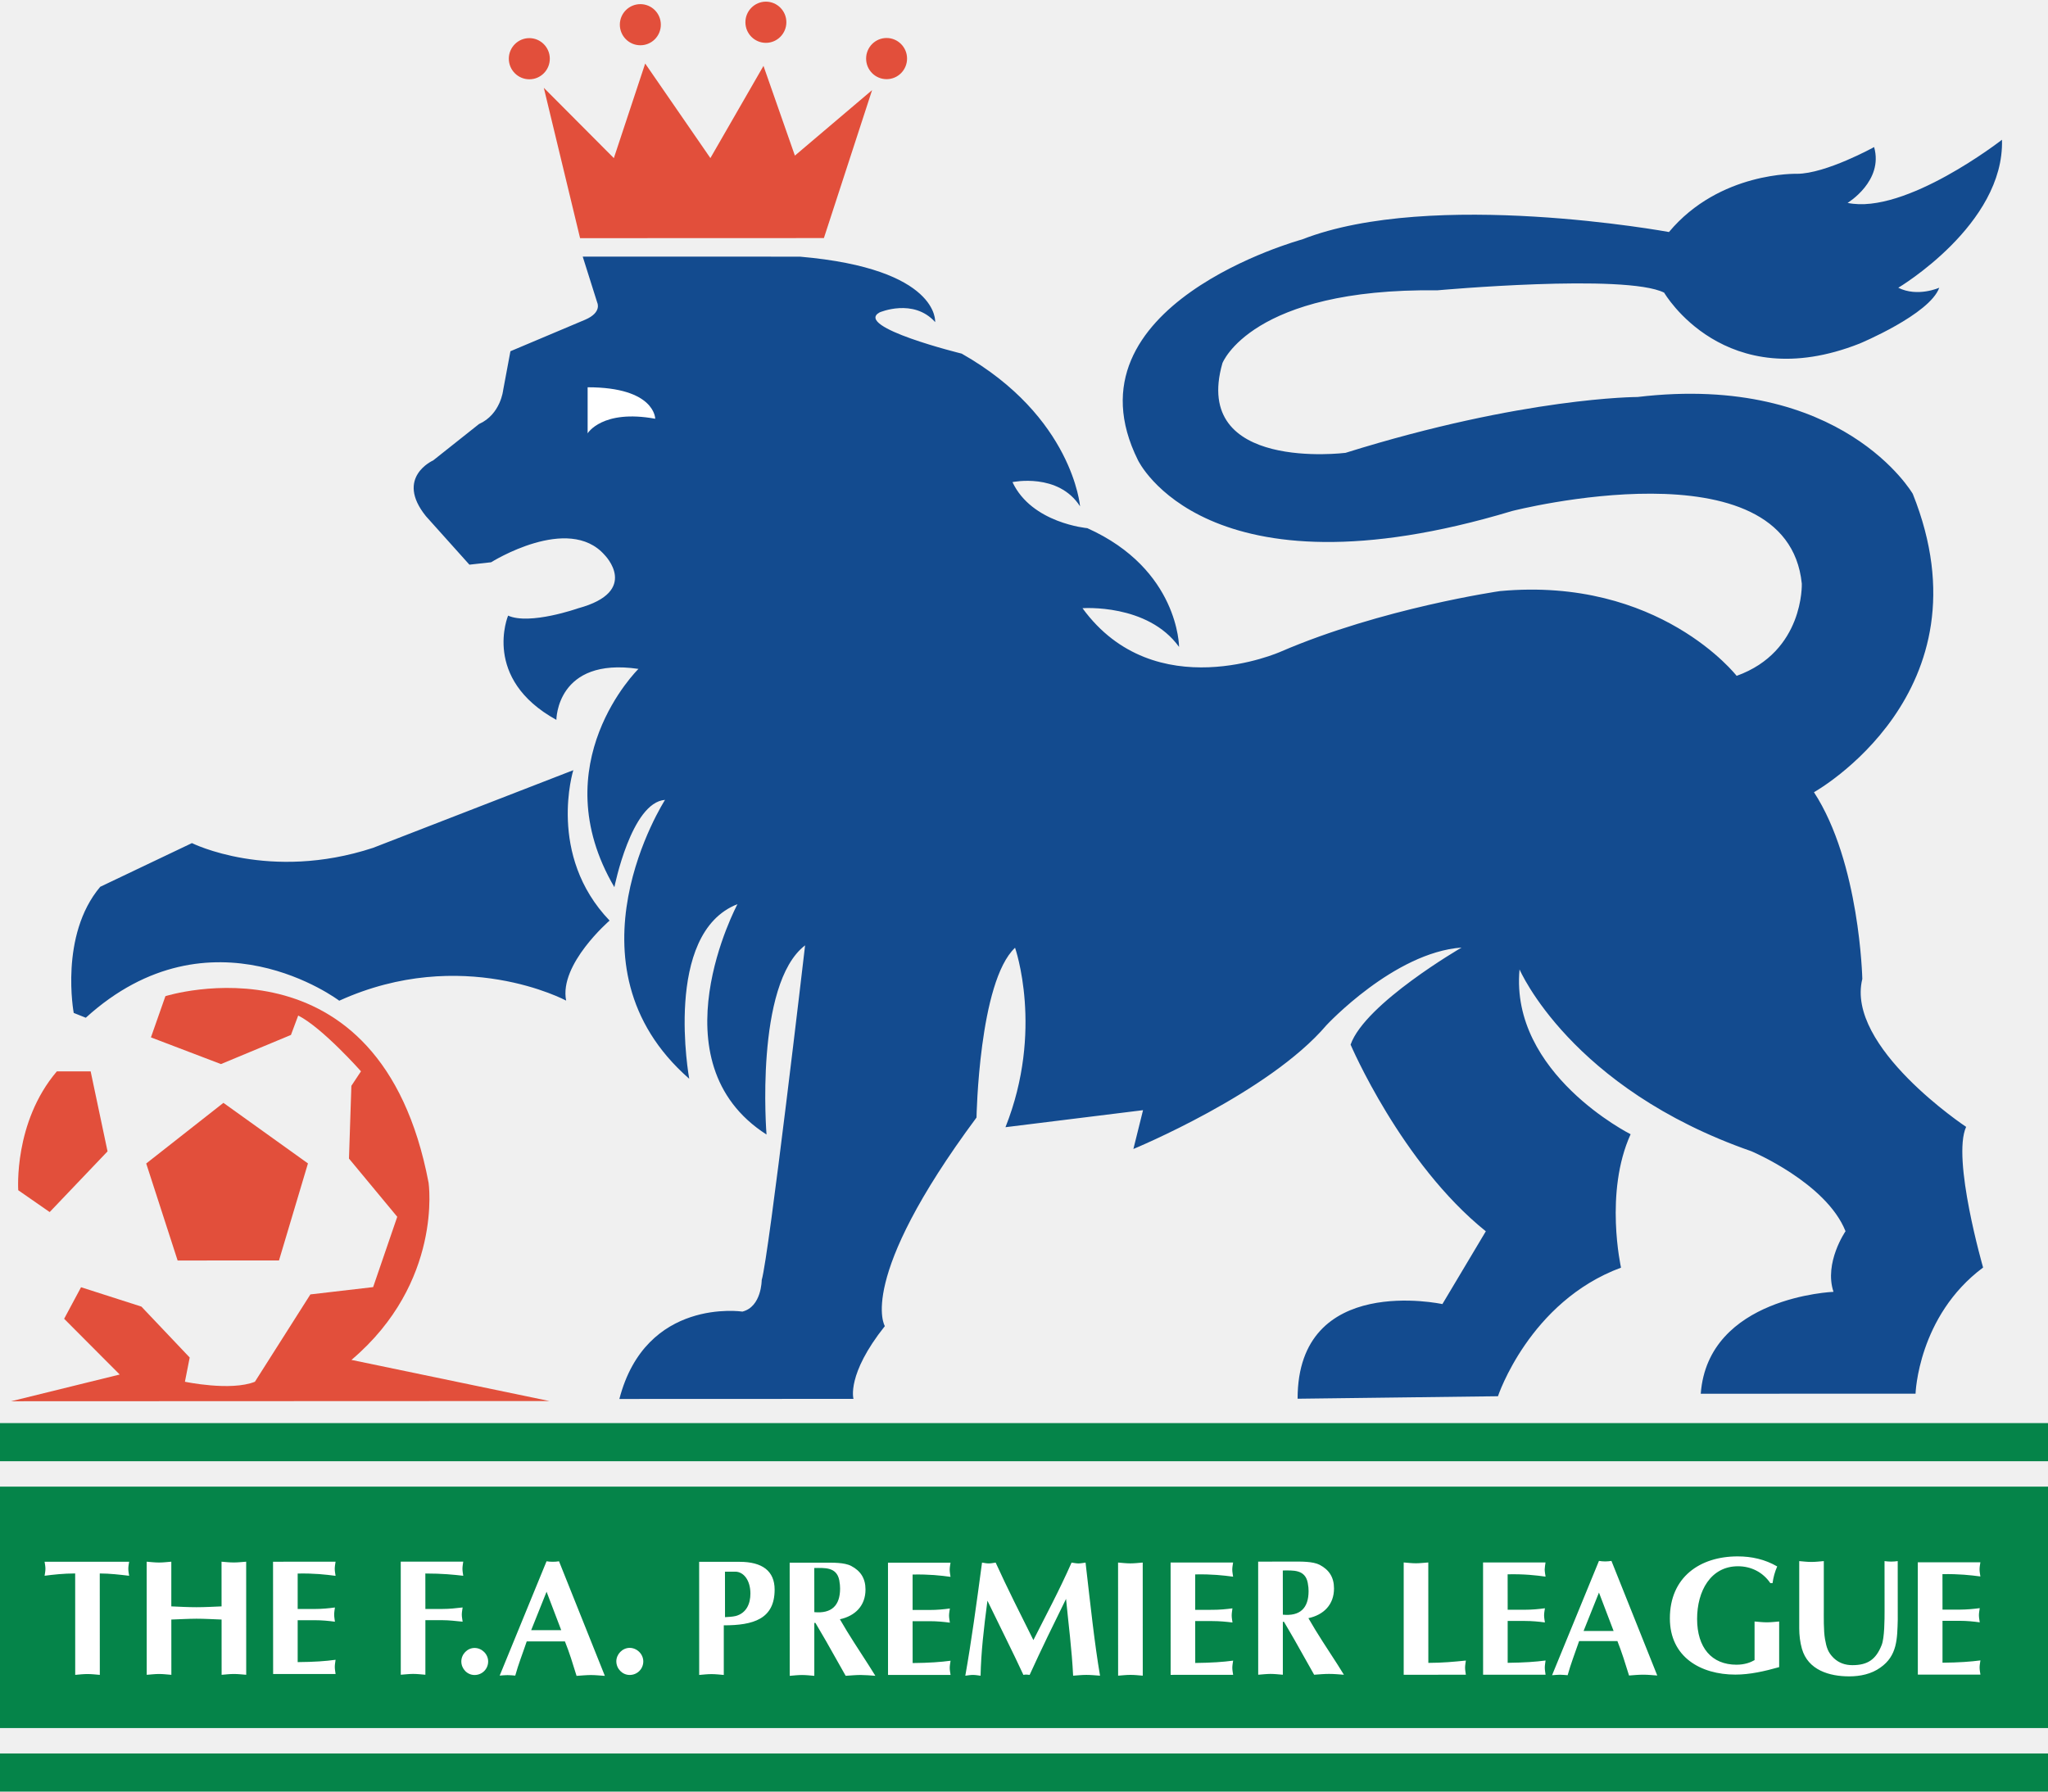
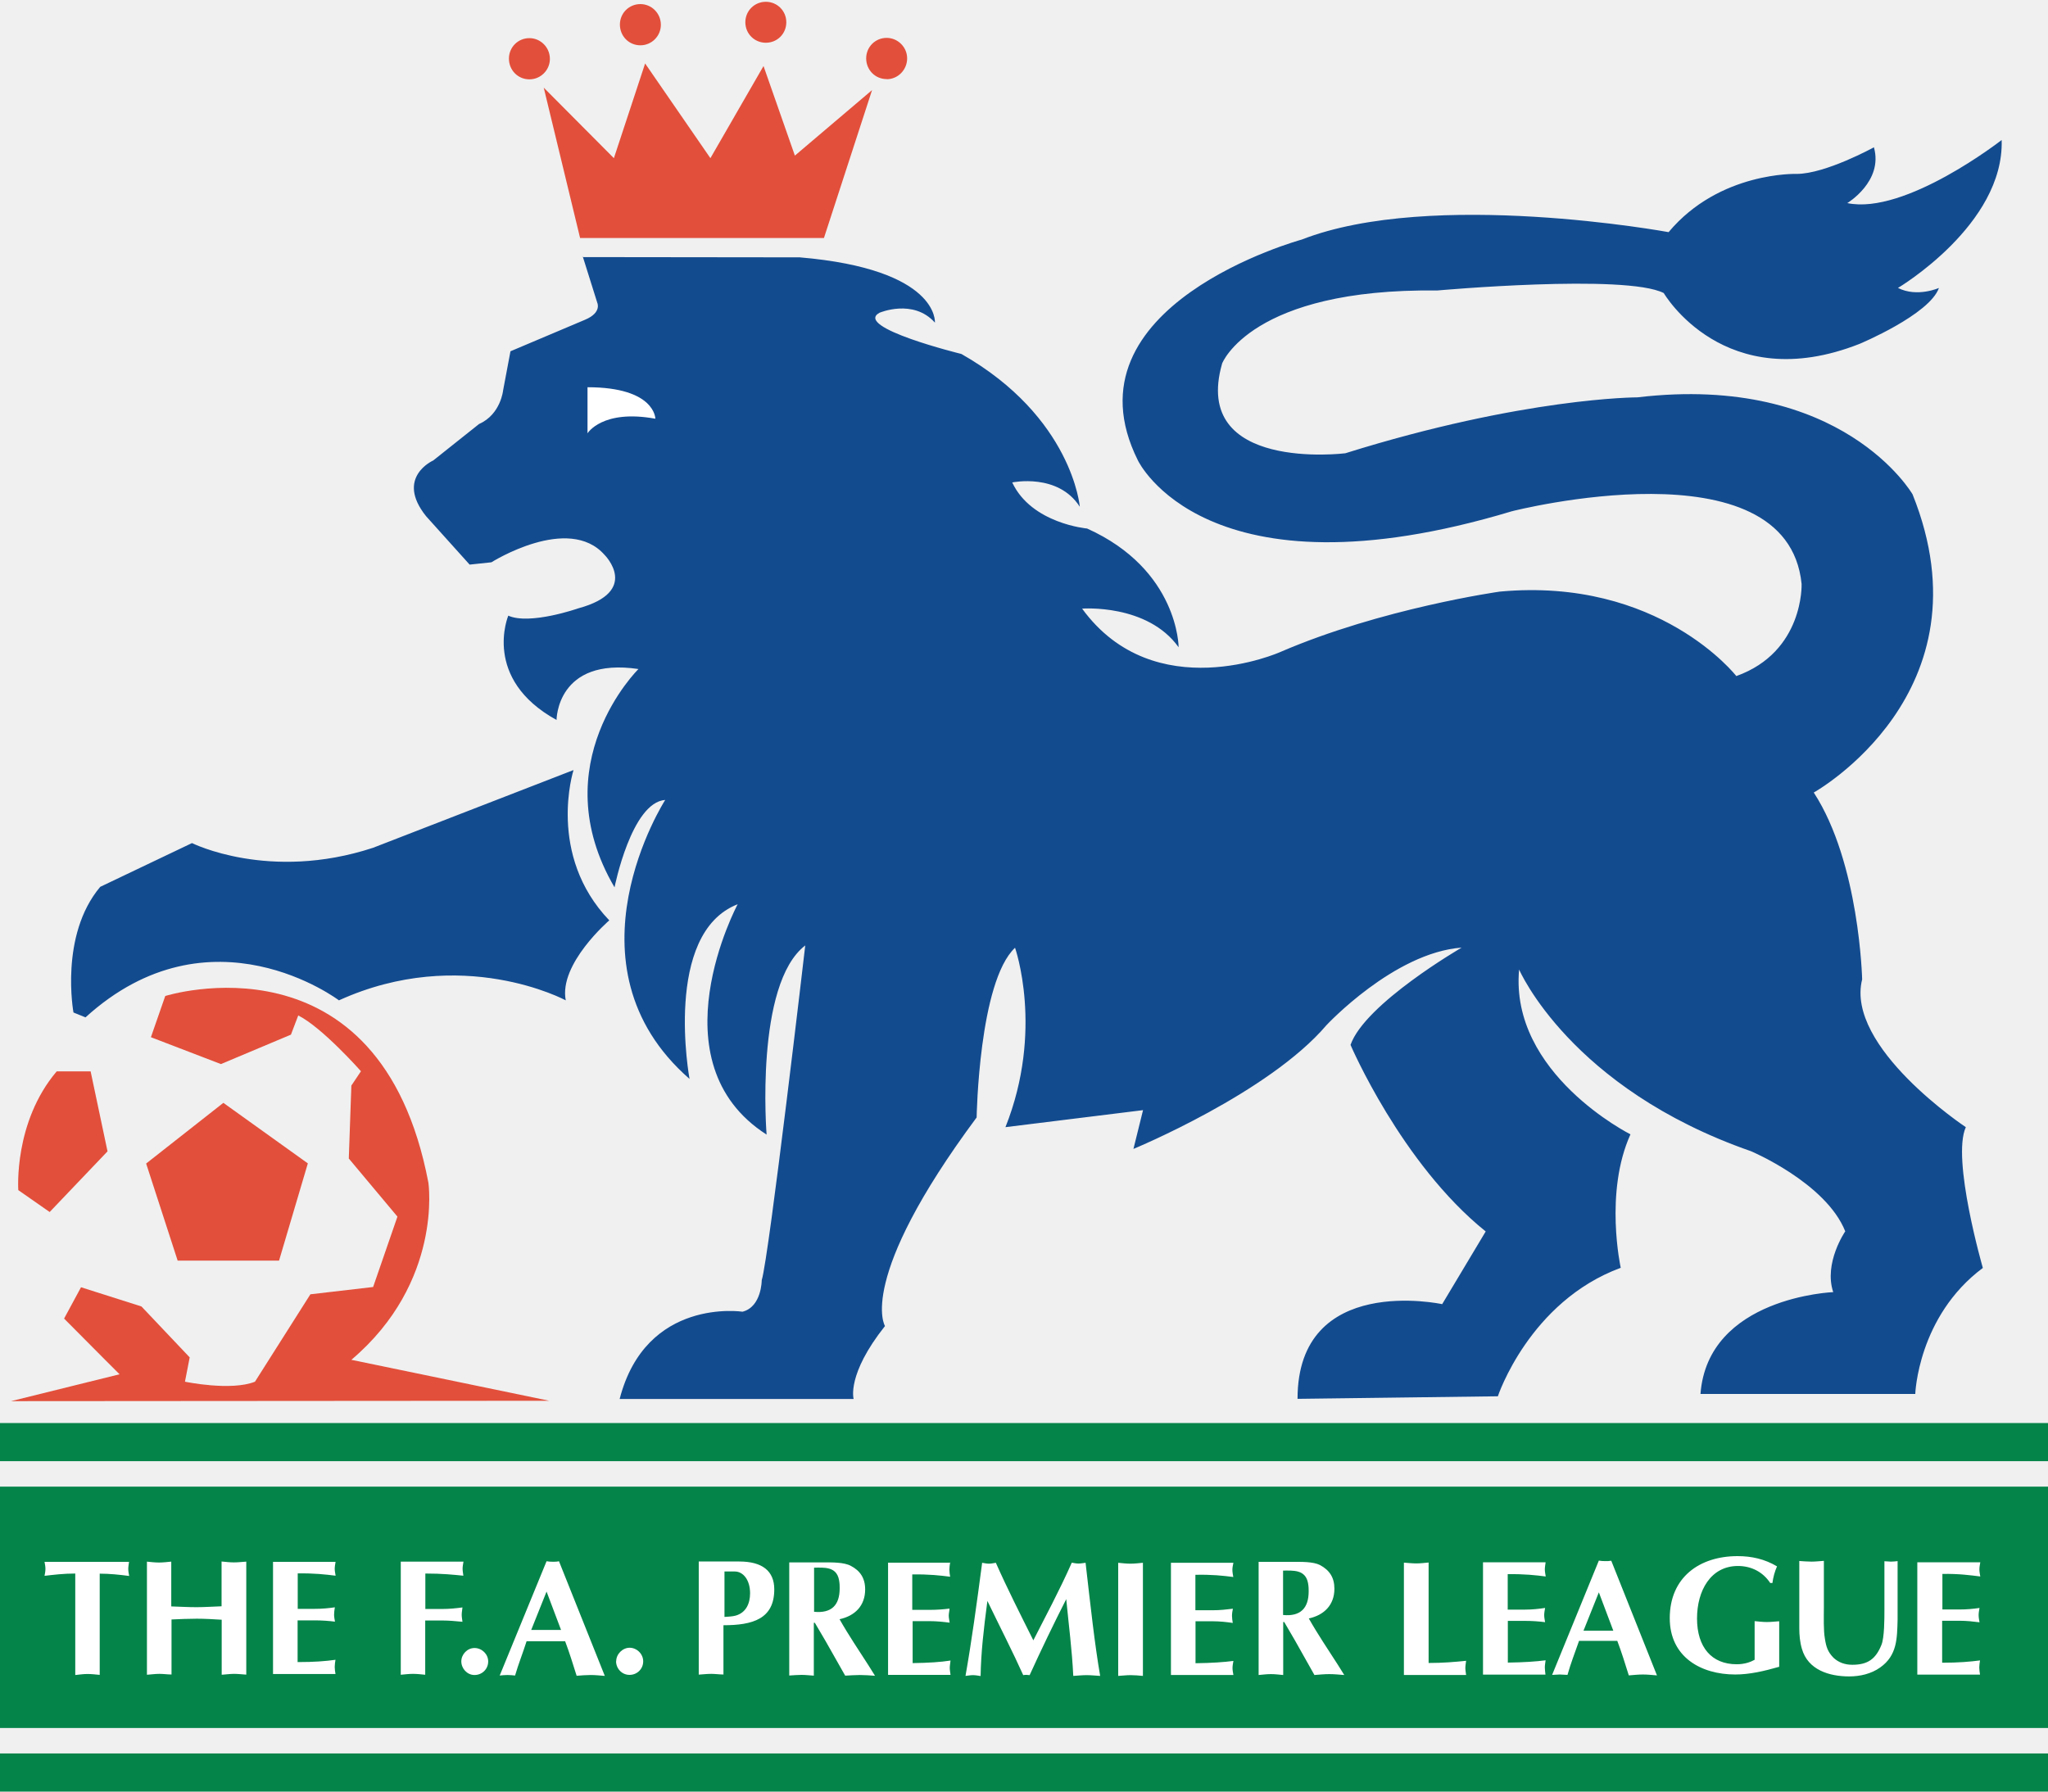
- <svg xmlns="http://www.w3.org/2000/svg" width="160" height="140" viewBox="0 0 160 140">
-   <path d="M45.526 20.055l1.136 3.599s.38.761-.943 1.328l-5.842 2.465-.566 3.029s-.189 1.898-1.888 2.659l-3.58 2.842s-3.015 1.326-.566 4.361l3.395 3.787 1.697-.188s6.034-3.794 8.865-.571c0 0 2.831 2.841-2.074 4.17 0 0-3.767 1.328-5.464.571 0 0-2.074 4.927 3.771 8.145 0 0 0-4.927 6.412-3.982 0 0-7.544 7.396-1.881 17.057 0 0 1.32-6.635 3.958-6.822 0 0-8.296 12.89 1.89 21.792 0 0-2.078-11.367 3.77-13.644 0 0-6.597 12.317 2.268 18.002 0 0-.948-11.75 3.014-14.783 0 0-2.821 24.257-3.39 26.155 0 0 0 2.086-1.506 2.465 0 0-7.542-1.137-9.614 6.827l18.29-.007s-.566-1.898 2.451-5.686c0 0-2.265-3.6 7.161-16.299 0 0 .183-10.615 3.011-13.267 0 0 2.265 6.443-.749 14.023l10.748-1.331-.754 3.033s10.562-4.361 15.083-9.673c0 0 5.28-5.686 10.558-6.067 0 0-7.539 4.361-8.672 7.585 0 0 3.962 9.284 10.565 14.587l-3.393 5.688s-11.315-2.459-11.312 7.396l15.653-.195s2.448-7.393 9.614-10.049c0 0-1.32-5.872.75-10.425 0 0-9.431-4.73-8.678-12.88 0 0 3.962 9.281 18.11 14.208 0 0 5.845 2.459 7.358 6.252 0 0-1.697 2.462-.94 4.735 0 0-9.808.385-10.371 7.964l16.781-.006s.189-6.064 5.278-9.857c0 0-2.457-8.526-1.326-10.991 0 0-9.431-6.252-8.111-11.558 0 0-.191-9.094-3.777-14.593 0 0 13.949-7.772 7.72-23.314 0 0-5.471-9.472-21.501-7.57 0 0-8.859 0-22.815 4.364 0 0-12.066 1.522-9.618-7.008 0 0 2.258-5.874 16.783-5.691 0 0 14.707-1.331 17.727.182 0 0 4.714 8.148 15.273 3.977 0 0 5.471-2.277 6.22-4.364 0 0-1.691.761-3.201.003 0 0 8.296-4.93 8.101-11.565 0 0-7.539 5.88-12.063 4.935 0 0 2.828-1.708 2.073-4.363 0 0-3.771 2.087-6.034 2.09 0 0-6.034-.188-9.993 4.549 0 0-18.483-3.402-28.665.58 0 0-18.854 5.125-12.818 17.251 0 0 5.285 11.179 29.23 3.969 0 0 21.497-5.502 22.631 5.678 0 0 .191 5.306-5.091 7.204 0 0-6.037-7.765-18.481-6.625 0 0-9.239 1.326-17.16 4.744 0 0-9.802 4.361-15.464-3.405 0 0 5.094-.385 7.544 3.026 0 0-.003-6.064-7.168-9.281 0 0-4.337-.378-5.847-3.599 0 0 3.584-.759 5.281 1.894 0 0-.568-7.011-9.248-11.934 0 0-8.485-2.083-6.411-3.223 0 0 2.64-1.136 4.337.758 0 0 .374-4.166-10.562-5.112l-16.971-.004zm-.737 40.13s-2.071 6.635 2.835 11.752c0 0-3.962 3.414-3.394 6.253 0 0-8.111-4.358-17.726.008 0 0-9.999-7.577-19.801 1.331l-.943-.376s-1.134-6.064 2.071-9.857l7.164-3.414s6.038 3.029 14.145.373l15.649-6.071z" fill="#134B8F" />
-   <path d="M45.909 30.263v3.599s1.131-1.898 5.28-1.14c.001 0 .001-2.462-5.28-2.459" fill="#fff" />
-   <path d="M4.441 83.72h2.641l1.32 6.251-4.521 4.743-2.455-1.705c.001 0-.376-5.307 3.015-9.288zm.571 19.331l1.32-2.463 4.715 1.513 3.773 3.979-.373 1.894s3.581.755 5.468 0l4.334-6.825 4.902-.571 1.884-5.495-3.771-4.548.187-5.686.751-1.134s-3.021-3.411-4.905-4.358l-.566 1.516-5.468 2.277-5.471-2.086 1.131-3.221s16.781-5.309 20.561 14.585c0 0 1.134 7.772-6.027 13.839l15.464 3.214-42.055.017 8.486-2.089-1.134-1.137-3.208-3.22zm6.411-12.132l6.032-4.739 6.604 4.733-2.263 7.583-7.919.003-2.454-7.58z" fill="#E24F3B" />
-   <path d="M160 114.184v-2.979h-160v2.979h160M160 140v-2.979h-160v2.979h160" fill="#058449" />
-   <path d="M160 116.17h-160v18.865h160v-18.865z" fill="#058449" />
-   <path d="M7.798 130.879c-.321-.027-.64-.065-.965-.065-.319 0-.637.038-.957.065l-.003-7.925c-.909 0-1.718.092-2.389.18.027-.177.065-.359.065-.55 0-.182-.038-.365-.065-.544h6.605c-.027.177-.065.359-.065.542 0 .191.038.373.065.553-.757-.088-1.511-.18-2.295-.18l.004 7.925zm3.661-8.844c.321.027.64.065.965.065.319 0 .64-.038.96-.065v3.492c.656.027 1.313.065 1.963.065.654 0 1.307-.038 1.963-.065l-.003-3.492c.322.027.64.061.964.061.321 0 .64-.038.961-.061l.003 8.837c-.321-.025-.64-.062-.961-.062-.322 0-.644.037-.96.065l-.003-4.319c-.656-.024-1.309-.065-1.963-.065-.65.003-1.307.042-1.963.065l.003 4.319c-.319-.024-.64-.065-.96-.065-.324 0-.644.042-.965.065l-.004-8.84zm14.758-.003c-.027.18-.065.376-.065.556 0 .18.038.373.065.553-.784-.102-1.655-.206-2.961-.18v2.769h1.333c.578 0 1.105-.052 1.577-.117-.024.18-.059.373-.059.556 0 .18.037.373.059.556-.473-.065-.998-.117-1.577-.117h-1.333v3.274c1.309-.01 2.181-.075 2.961-.182-.024.182-.061.373-.061.556 0 .181.038.372.061.554h-4.879l-.007-8.772 4.886-.004zm7.015 8.837c-.317-.025-.64-.065-.961-.065-.319.003-.642.04-.96.065l-.003-8.837 4.883-.003c-.025.181-.062.373-.062.556 0 .177.037.373.062.55-.781-.088-1.613-.177-2.961-.177l.003 2.77h1.359c.498 0 1.012-.052 1.551-.117-.023.181-.065.376-.065.556 0 .18.042.373.065.556-.539-.052-1.053-.117-1.563-.117h-1.347v4.264h-.001zm2.809-1.038c0-.564.469-1.055 1.034-1.055.566 0 1.062.477 1.062 1.055 0 .594-.474 1.059-1.062 1.059-.576-.001-1.034-.491-1.034-1.059zm7.805-2.444l-1.145-3.004-1.203 3.004h2.349zm-2.696.878c-.331.983-.652 1.78-.896 2.671-.205-.016-.397-.038-.604-.038-.204 0-.411.023-.612.038l3.661-8.933c.167.028.321.038.487.038.167 0 .321-.01.487-.038l3.581 8.954c-.373-.024-.733-.065-1.105-.065-.367.003-.729.041-1.105.065-.293-.95-.56-1.828-.909-2.691h-2.986v-.001zm7 1.563c0-.566.477-1.055 1.04-1.059.566 0 1.067.479 1.067 1.059 0 .591-.474 1.058-1.062 1.058-.58 0-1.041-.491-1.044-1.058m8.491-3.458c.28-.018.573-.028.846-.093.833-.232 1.138-.964 1.138-1.752 0-1.031-.526-1.711-1.189-1.711h-.799l.004 3.557zm-.096 4.515c-.319-.027-.642-.065-.961-.065-.321 0-.64.038-.961.065l-.003-8.84h3.156c1.781 0 2.741.718 2.741 2.174 0 2.298-1.665 2.789-3.972 2.789v3.878zm7.072-4.907c1.347.127 2.014-.516 2.014-1.845 0-.18-.014-.373-.063-.643-.208-1.068-1.169-.964-1.953-.964l.003 3.453zm-1.925-3.865h2.728c.604 0 1.539-.03 2.08.256.732.385 1.116.966 1.116 1.843 0 1.264-.806 2.062-2 2.322.705 1.236 1.503 2.421 2.27 3.62l.5.798c-.381-.03-.77-.062-1.164-.065-.386.003-.77.04-1.155.065l-1.527-2.705-.836-1.431h-.087v4.139c-.319-.028-.64-.065-.96-.065-.321 0-.64.037-.961.065l-.004-8.841zm12.567-.003c-.027.177-.065.373-.065.552 0 .18.038.376.065.557-.784-.106-1.655-.206-2.963-.181v2.77h1.335c.58 0 1.105-.052 1.577-.117-.024.182-.065.373-.065.556 0 .18.041.373.065.552-.471-.062-.998-.115-1.577-.115h-1.335l.003 3.272c1.309-.013 2.181-.078 2.963-.181-.027.181-.065.375-.065.554 0 .182.038.373.065.556h-4.886l-.003-8.775h4.886m9.457-.004c.182.024.362.065.539.065.179 0 .371-.041.553-.065.401 3.463.694 6.273 1.131 8.837-.357-.025-.705-.062-1.062-.062-.357 0-.678.037-1.04.062-.101-2.048-.362-4.018-.553-6.002-.972 1.971-1.935 3.941-2.844 5.939-.166-.024-.322-.038-.488 0-.82-1.776-1.833-3.773-2.81-5.797-.297 2.265-.498 4.057-.535 5.862-.205-.025-.398-.062-.606-.062-.201 0-.383.037-.587.062.46-2.591.87-5.577 1.306-8.84.176.027.345.065.525.065.182 0 .357-.038.539-.065.923 2.026 1.938 4.033 2.949 6.057.923-1.833 2.011-3.852 2.983-6.057m3.632-.003c.324.027.644.065.965.065.321 0 .64-.038.961-.065l.003 8.84c-.321-.028-.64-.062-.961-.062-.319 0-.644.037-.964.062l-.004-8.84m8.987-.004c-.027.181-.065.373-.065.554 0 .181.041.375.065.554-.784-.102-1.652-.205-2.961-.177v2.77l1.333-.003c.578 0 1.105-.052 1.577-.115-.024.178-.059.373-.059.556 0 .177.037.369.063.55-.476-.059-1.002-.112-1.577-.112h-1.337l.003 3.274c1.31-.014 2.178-.079 2.961-.182-.027.182-.065.375-.065.556 0 .177.038.373.065.552l-4.883.003-.003-8.779h4.883m3.888 4.077c1.347.13 2.009-.513 2.009-1.845 0-.177-.014-.369-.065-.641-.205-1.072-1.168-.969-1.949-.969l.004 3.455zm-1.928-4.146l2.731-.003c.604 0 1.537-.025 2.078.256.73.387 1.114.966 1.114 1.843.003 1.264-.808 2.065-2 2.322.705 1.239 1.503 2.421 2.273 3.619l.501.802c-.384-.028-.77-.065-1.168-.065-.383 0-.767.037-1.157.065l-1.523-2.705c-.194-.349-.553-.943-.834-1.431h-.089v4.136c-.324-.025-.64-.065-.965-.065-.317.003-.637.04-.96.065l-.003-8.838zm13.293 7.912c1.114 0 2.064-.093 2.932-.182-.024.178-.062.373-.062.556 0 .177.038.373.062.552l-4.857.003v-8.776c.317.024.64.065.96.065.321-.003.64-.042.961-.065l.004 7.848m9.155-7.85c-.024.177-.062.372-.065.55.003.182.042.378.068.559-.78-.106-1.655-.209-2.963-.181l.003 2.769h1.333c.58 0 1.102-.051 1.577-.116-.027.18-.065.372-.065.554 0 .177.038.373.065.554-.476-.064-.998-.116-1.577-.116h-1.333v3.272c1.309-.016 2.181-.079 2.961-.182-.023.182-.061.373-.061.556 0 .181.038.373.061.556h-4.881l-.003-8.775h4.881m5.318 5.357l-1.144-3.002-1.202 3.002h2.346zm-2.695.789c-.335.977-.65 1.776-.896 2.666-.205-.013-.398-.037-.602-.037-.204 0-.409.024-.614.037l3.663-8.932c.166.027.319.042.488.042.166 0 .317-.016.487-.042l3.58 8.956c-.371-.027-.732-.064-1.105-.064-.371 0-.733.037-1.1.064-.295-.955-.566-1.827-.909-2.69h-2.992zm15.63 2.035c-1.151.324-2.292.584-3.421.584-2.705 0-5.118-1.367-5.118-4.392-.003-3.209 2.33-4.845 5.294-4.845 1.102 0 2.126.229 3.091.785-.182.412-.307.863-.362 1.3h-.177c-.588-.863-1.515-1.314-2.523-1.314-2.143 0-3.196 1.947-3.196 4.111 0 2.243 1.131 3.582 3.079 3.582.64 0 1.105-.181 1.41-.359v-3.018c.322.025.64.065.962.065.319 0 .644-.04.96-.065v3.566m1.566-8.285c.322.03.637.065.962.065.319 0 .64-.04.96-.065v3.656c0 .713-.024 1.771.093 2.439.115.634.218 1.029.681 1.482.409.386.896.554 1.462.554 1.189 0 1.833-.441 2.28-1.561.231-.568.231-2.035.231-2.666l-.003-3.904c.172.025.348.038.514.038.169 0 .348-.013.516-.038l.003 4.586c-.042 1.468-.028 2.81-1.359 3.735-.695.503-1.579.686-2.424.686-1.552.003-3.232-.486-3.706-2.165-.144-.501-.208-1.068-.208-1.582v-5.259m14.153.089c-.028.182-.065.378-.065.556 0 .181.037.375.065.554-.784-.102-1.656-.205-2.963-.18l.003 2.772h1.333c.576-.003 1.103-.054 1.577-.116-.024.177-.065.373-.065.55 0 .181.041.378.065.559-.474-.065-1-.119-1.577-.119l-1.333.003v3.271c1.307-.013 2.181-.078 2.963-.18-.028.177-.065.373-.065.556 0 .177.037.373.065.552l-4.89.003-.003-8.776 4.89-.004" fill="#fff" />
-   <path d="M41.357 6.196c.881 0 1.597-.718 1.597-1.609 0-.885-.719-1.608-1.6-1.608-.884 0-1.603.723-1.603 1.612.003.885.719 1.605 1.606 1.605zm8.671-2.659c.885 0 1.6-.718 1.6-1.608 0-.887-.715-1.605-1.6-1.605-.884 0-1.603.718-1.603 1.608.004.887.719 1.605 1.603 1.605zm9.808-.189c.881 0 1.599-.723 1.599-1.611 0-.889-.72-1.608-1.601-1.608-.881.003-1.599.723-1.599 1.608-.001.891.716 1.611 1.601 1.611zm9.431 2.838c.881 0 1.597-.718 1.597-1.611 0-.885-.719-1.606-1.6-1.606-.882 0-1.599.72-1.599 1.609-.001.889.715 1.608 1.601 1.608zm-26.782.673l2.834 11.752 19.048-.007 3.765-11.562-6.031 5.118-2.454-7.011-4.148 7.204-5.094-7.389-2.448 7.392-5.472-5.495z" fill="#E24F3B" />
+ <svg xmlns="http://www.w3.org/2000/svg" width="160" height="140">
+   <path fill="#134b8f" d="M45.53 20.05l1.13 3.6s.38.77-.94 1.33l-5.84 2.47-.57 3.03s-.18 1.9-1.88 2.65l-3.58 2.85s-3 1.32-.56 4.36l3.4 3.78 1.7-.18s6.02-3.8 8.85-.57c0 0 2.84 2.84-2.07 4.17 0 0-3.77 1.32-5.46.57 0 0-2.08 4.93 3.77 8.15 0 0 0-4.93 6.4-3.98 0 0-7.53 7.4-1.87 17.06 0 0 1.32-6.64 3.96-6.83 0 0-8.3 12.9 1.9 21.8 0 0-2.1-11.37 3.76-13.65 0 0-6.6 12.32 2.26 18 0 0-.94-11.75 3.02-14.78 0 0-2.82 24.26-3.4 26.16 0 0 0 2.08-1.5 2.46 0 0-7.54-1.15-9.6 6.82h18.28s-.57-1.9 2.45-5.7c0 0-2.27-3.6 7.16-16.3 0 0 .17-10.6 3-13.26 0 0 2.27 6.44-.75 14.02l10.75-1.33-.75 3.03s10.56-4.36 15.08-9.67c0 0 5.28-5.67 10.56-6.06 0 0-7.55 4.37-8.68 7.6 0 0 3.96 9.27 10.56 14.58l-3.4 5.68s-11.3-2.45-11.3 7.4l15.65-.2s2.45-7.4 9.6-10.04c0 0-1.3-5.88.76-10.43 0 0-9.44-4.73-8.7-12.88 0 0 3.98 9.28 18.12 14.2 0 0 5.85 2.47 7.36 6.26 0 0-1.7 2.47-.94 4.75 0 0-9.8.38-10.37 7.96h16.78s.2-6.06 5.28-9.85c0 0-2.46-8.53-1.33-11 0 0-9.43-6.25-8.1-11.55 0 0-.2-9.1-3.78-14.6 0 0 13.95-7.77 7.72-23.3 0 0-5.47-9.48-21.5-7.58 0 0-8.86 0-22.82 4.37 0 0-12.07 1.5-9.62-7.02 0 0 2.26-5.88 16.8-5.7 0 0 14.7-1.32 17.7.2 0 0 4.73 8.14 15.3 3.97 0 0 5.46-2.28 6.2-4.37 0 0-1.7.76-3.2 0 0 0 8.3-4.93 8.1-11.56 0 0-7.53 5.88-12.06 4.93 0 0 2.83-1.7 2.08-4.36 0 0-3.78 2.08-6.04 2.08 0 0-6.03-.2-10 4.55 0 0-18.47-3.4-28.66.58 0 0-18.85 5.14-12.8 17.26 0 0 5.27 11.18 29.22 3.97 0 0 21.5-5.5 22.63 5.68 0 0 .2 5.3-5.1 7.2 0 0-6.03-7.75-18.48-6.6 0 0-9.24 1.3-17.17 4.73 0 0-9.8 4.36-15.46-3.4 0 0 5.1-.4 7.54 3.02 0 0 0-6.06-7.15-9.28 0 0-4.34-.38-5.85-3.6 0 0 3.58-.76 5.28 1.9 0 0-.57-7-9.25-11.94 0 0-8.48-2.08-6.4-3.22 0 0 2.63-1.13 4.33.77 0 0 .37-4.17-10.56-5.1l-16.97-.02zM44.8 60.2S42.7 66.8 47.6 71.92c0 0-3.96 3.4-3.4 6.25 0 0-8.1-4.37-17.72 0 0 0-10-7.58-19.8 1.33l-.94-.38S4.63 73.1 7.83 69.3L15 65.88s6.03 3.03 14.14.37l15.65-6.07z" />
+   <path fill="#fff" d="M45.9 30.26v3.6s1.14-1.9 5.3-1.14c0 0 0-2.46-5.3-2.46" />
+   <path fill="#e24f3b" d="M4.44 83.72h2.64l1.32 6.25-4.52 4.74L1.43 93s-.38-5.3 3-9.28zM5 103.05l1.33-2.46 4.72 1.5 3.77 3.98-.37 1.9s3.58.75 5.47 0l4.33-6.83 4.9-.57 1.9-5.5-3.8-4.54.2-5.7.75-1.12s-3.02-3.42-4.9-4.36l-.57 1.5-5.47 2.3-5.47-2.1 1.12-3.22s16.78-5.3 20.56 14.6c0 0 1.14 7.76-6.02 13.83l15.46 3.2-42.05.03 8.48-2.1-1.13-1.13-3.2-3.22zm6.42-12.13l6.03-4.74 6.6 4.73-2.25 7.6h-7.92l-2.46-7.58z" />
+   <path fill="#058449" d="M160 114.18v-2.98H0v2.98h160m0 25.82v-2.98H0V140h160" />
+   <path fill="#058449" d="M160 116.17H0v18.86h160v-18.86z" />
+   <path fill="#fff" d="M7.8 130.88c-.32-.03-.64-.07-.97-.07-.32 0-.63.05-.95.08v-7.93c-.92 0-1.72.1-2.4.18.03-.17.07-.35.07-.55 0-.18-.04-.36-.07-.54h6.6c-.02.18-.06.36-.06.54 0 .2.04.38.07.56-.77-.1-1.52-.18-2.3-.18v7.92zm3.66-8.85c.32.03.64.07.96.07.32 0 .64-.04.96-.07v3.5c.66.02 1.32.06 1.97.06.65 0 1.3-.05 1.96-.07v-3.5c.33.03.65.07.97.07.32 0 .64-.04.96-.06v8.83c-.32-.02-.64-.06-.96-.06-.32 0-.64.05-.96.07v-4.3c-.65-.04-1.3-.08-1.95-.08-.65 0-1.3.03-1.97.06v4.3c-.3 0-.63-.05-.95-.05-.33 0-.65.05-.97.07v-8.84zm14.76 0c-.03.18-.07.38-.07.56 0 .17.04.36.07.54-.8-.1-1.66-.2-2.96-.18v2.77h1.33c.57 0 1.1-.05 1.57-.12-.03.2-.06.4-.06.57 0 .18.04.37.07.55-.48-.06-1-.1-1.58-.1h-1.34v3.26c1.3 0 2.18-.07 2.96-.18-.03.18-.06.37-.06.56 0 .18.03.37.06.55h-4.88v-8.76h4.88zm7 8.84c-.3-.03-.63-.07-.95-.07-.32 0-.64.04-.96.07v-8.84h4.9c-.03.18-.07.37-.07.55 0 .18.04.38.06.55-.8-.08-1.62-.17-2.97-.17v2.77h1.36c.5 0 1-.05 1.54-.12-.02.2-.06.4-.06.57 0 .18.04.37.06.55-.54-.05-1.05-.1-1.56-.1h-1.35v4.25zm2.82-1.04c0-.56.47-1.05 1.03-1.05.57 0 1.07.47 1.07 1.05 0 .6-.48 1.06-1.07 1.06-.57 0-1.03-.5-1.03-1.07zm7.8-2.44l-1.14-3.02-1.2 3h2.35zm-2.7.86c-.32 1-.64 1.78-.9 2.68-.2-.02-.38-.04-.6-.04-.2 0-.4.02-.6.04L42.7 122c.17.03.32.04.5.04.15 0 .3 0 .47-.04l3.58 8.96c-.37-.03-.73-.07-1.1-.07-.37 0-.73.03-1.1.06-.3-.95-.57-1.83-.9-2.7h-3zm7 1.57c0-.57.5-1.06 1.05-1.06.56 0 1.06.48 1.06 1.06 0 .6-.48 1.06-1.07 1.06-.6 0-1.05-.5-1.05-1.07m8.5-3.46c.27-.02.57-.03.84-.1.82-.23 1.13-.96 1.13-1.75 0-1.03-.53-1.7-1.2-1.7h-.8v3.55zm-.1 4.5c-.32 0-.65-.05-.96-.05-.34 0-.65.04-.98.06v-8.84h3.16c1.78 0 2.74.72 2.74 2.18 0 2.3-1.67 2.8-3.97 2.8v3.87zm7.07-4.9c1.35.13 2-.5 2-1.84 0-.18 0-.37-.05-.64-.2-1.08-1.17-.97-1.95-.97v3.45zm-1.93-3.86h2.72c.6 0 1.54-.02 2.08.27.73.38 1.12.96 1.12 1.84 0 1.28-.8 2.07-2 2.33.7 1.24 1.5 2.42 2.27 3.62l.5.8c-.4-.03-.78-.06-1.18-.06-.38 0-.77.03-1.15.05l-1.53-2.7-.84-1.43h-.08v4.13c-.32-.02-.64-.06-.96-.06-.32 0-.64.03-.96.05v-8.84zm12.56 0c-.03.2-.06.38-.06.56 0 .18.03.38.06.56-.78-.1-1.65-.2-2.96-.18v2.77h1.33c.58 0 1.1-.04 1.58-.1 0 .17-.06.36-.06.55 0 .18.05.37.07.55-.46-.06-1-.12-1.57-.12H71.3v3.28c1.3-.02 2.18-.08 2.96-.2-.02.2-.06.4-.06.57 0 .18.04.37.06.55h-4.88v-8.77h4.88m9.46 0c.18.03.36.07.54.07.18 0 .37-.04.55-.06.4 3.47.7 6.28 1.14 8.84-.36-.02-.7-.06-1.06-.06-.36 0-.68.04-1.04.06-.1-2.05-.36-4.02-.55-6-1 1.97-1.95 3.94-2.86 5.94-.16-.02-.32-.04-.5 0-.8-1.78-1.82-3.77-2.8-5.8-.3 2.27-.5 4.06-.53 5.87-.2-.03-.4-.07-.6-.07-.2 0-.38.04-.58.06.46-2.6.87-5.57 1.3-8.84.18.03.35.07.53.07.18 0 .35-.04.54-.07.9 2.03 1.92 4.04 2.93 6.06.93-1.83 2.02-3.85 3-6.06m3.62 0c.32.03.64.07.96.07.34 0 .65-.04.98-.07v8.84c-.32-.03-.64-.06-.96-.06-.32 0-.65.04-.97.06v-8.84m9 0c-.04.18-.08.37-.08.55 0 .18.04.38.07.56-.8-.1-1.66-.2-2.96-.17v2.77h1.33c.6 0 1.1-.06 1.6-.12-.04.18-.07.37-.07.56 0 .17.03.37.06.55-.5-.07-1-.13-1.6-.13H93.4v3.28c1.3-.02 2.18-.08 2.96-.18-.03.18-.07.37-.07.55 0 .18.04.38.07.55h-4.88v-8.77h4.88m3.88 4.08c1.35.13 2-.52 2-1.85 0-.18 0-.37-.05-.64-.2-1.08-1.17-.98-1.95-.98v3.46zm-1.92-4.15h2.73c.6 0 1.53-.03 2.08.25.74.4 1.12.97 1.12 1.85 0 1.26-.8 2.06-2 2.32.7 1.24 1.5 2.42 2.27 3.62l.5.8c-.4-.03-.78-.07-1.17-.07-.4 0-.77.04-1.16.07l-1.52-2.7-.84-1.44h-.08v4.14c-.32-.03-.64-.07-.96-.07-.32 0-.64.04-.96.07v-8.84zm13.3 7.9c1.1 0 2.05-.08 2.92-.17-.02.18-.06.37-.06.56 0 .17.04.37.06.55h-4.86v-8.78c.32.02.64.06.96.06.33 0 .64-.04.97-.07v7.84m9.14-7.85c-.02.17-.06.36-.06.54 0 .18.04.38.07.56-.78-.1-1.66-.2-2.97-.18v2.77h1.34c.58 0 1.1-.06 1.58-.13-.03.18-.07.38-.07.56 0 .17.04.37.07.55-.48-.06-1-.1-1.58-.1h-1.33v3.26c1.3-.02 2.17-.08 2.95-.18-.02.18-.06.37-.06.55 0 .2.03.38.05.57h-4.88v-8.78h4.88m5.3 5.35l-1.13-3-1.2 3h2.34zm-2.68.8c-.34.97-.65 1.76-.9 2.65l-.6-.03-.6.03 3.65-8.93c.17.03.32.04.5.04.15 0 .3 0 .47-.03l3.57 8.96c-.37-.03-.73-.07-1.1-.07-.37 0-.73.04-1.1.07-.3-.96-.57-1.83-.9-2.7h-3zm15.63 2.02c-1.15.33-2.3.6-3.42.6-2.7 0-5.12-1.38-5.12-4.4 0-3.2 2.33-4.85 5.3-4.85 1.1 0 2.12.23 3.08.8-.18.4-.3.85-.36 1.3h-.17c-.58-.88-1.5-1.33-2.52-1.33-2.14 0-3.2 1.94-3.2 4.1 0 2.25 1.14 3.58 3.1 3.58.63 0 1.1-.18 1.4-.35v-3.02c.32.03.64.07.96.07.32 0 .64-.04.96-.06v3.57m1.56-8.28c.33.02.64.05.97.05.3 0 .64-.04.96-.06v3.64c0 .72-.04 1.78.08 2.44.1.64.22 1.03.68 1.5.4.37.9.54 1.46.54 1.2 0 1.83-.44 2.28-1.56.23-.57.23-2.04.23-2.67V122c.17 0 .35.03.5.03.18 0 .36-.02.53-.04v4.57c-.04 1.47-.03 2.8-1.36 3.74-.7.5-1.58.7-2.42.7-1.55 0-3.23-.5-3.7-2.17-.15-.5-.2-1.07-.2-1.58V122m14.14.08c-.03.18-.07.38-.07.55 0 .2.04.38.07.56-.8-.1-1.66-.22-2.96-.2v2.78h1.33c.57 0 1.1-.05 1.57-.12-.03.18-.07.38-.07.55 0 .2.04.4.07.57-.48-.06-1-.12-1.58-.12h-1.34v3.28c1.3 0 2.18-.08 2.96-.18-.03.18-.06.37-.06.55 0 .18.03.38.06.56h-4.9v-8.78h4.9" />
+   <path fill="#e24f3b" d="M41.36 6.2c.88 0 1.6-.72 1.6-1.6 0-.9-.73-1.62-1.6-1.62-.9 0-1.6.72-1.6 1.6 0 .9.7 1.62 1.6 1.62zm8.67-2.66c.88 0 1.6-.72 1.6-1.6 0-.9-.72-1.62-1.6-1.62-.9 0-1.6.72-1.6 1.6 0 .9.7 1.62 1.6 1.62zm9.8-.2c.9 0 1.6-.71 1.6-1.6 0-.9-.72-1.6-1.6-1.6-.88 0-1.6.7-1.6 1.6 0 .9.72 1.6 1.6 1.6zm9.44 2.85c.88 0 1.6-.73 1.6-1.63 0-.88-.73-1.6-1.6-1.6-.9 0-1.6.72-1.6 1.6 0 .9.7 1.62 1.6 1.62zm-26.79.66l2.84 11.75h19.05l3.76-11.56-6.03 5.12-2.45-7-4.15 7.2-5.1-7.4-2.44 7.4-5.47-5.5z" />
</svg>
